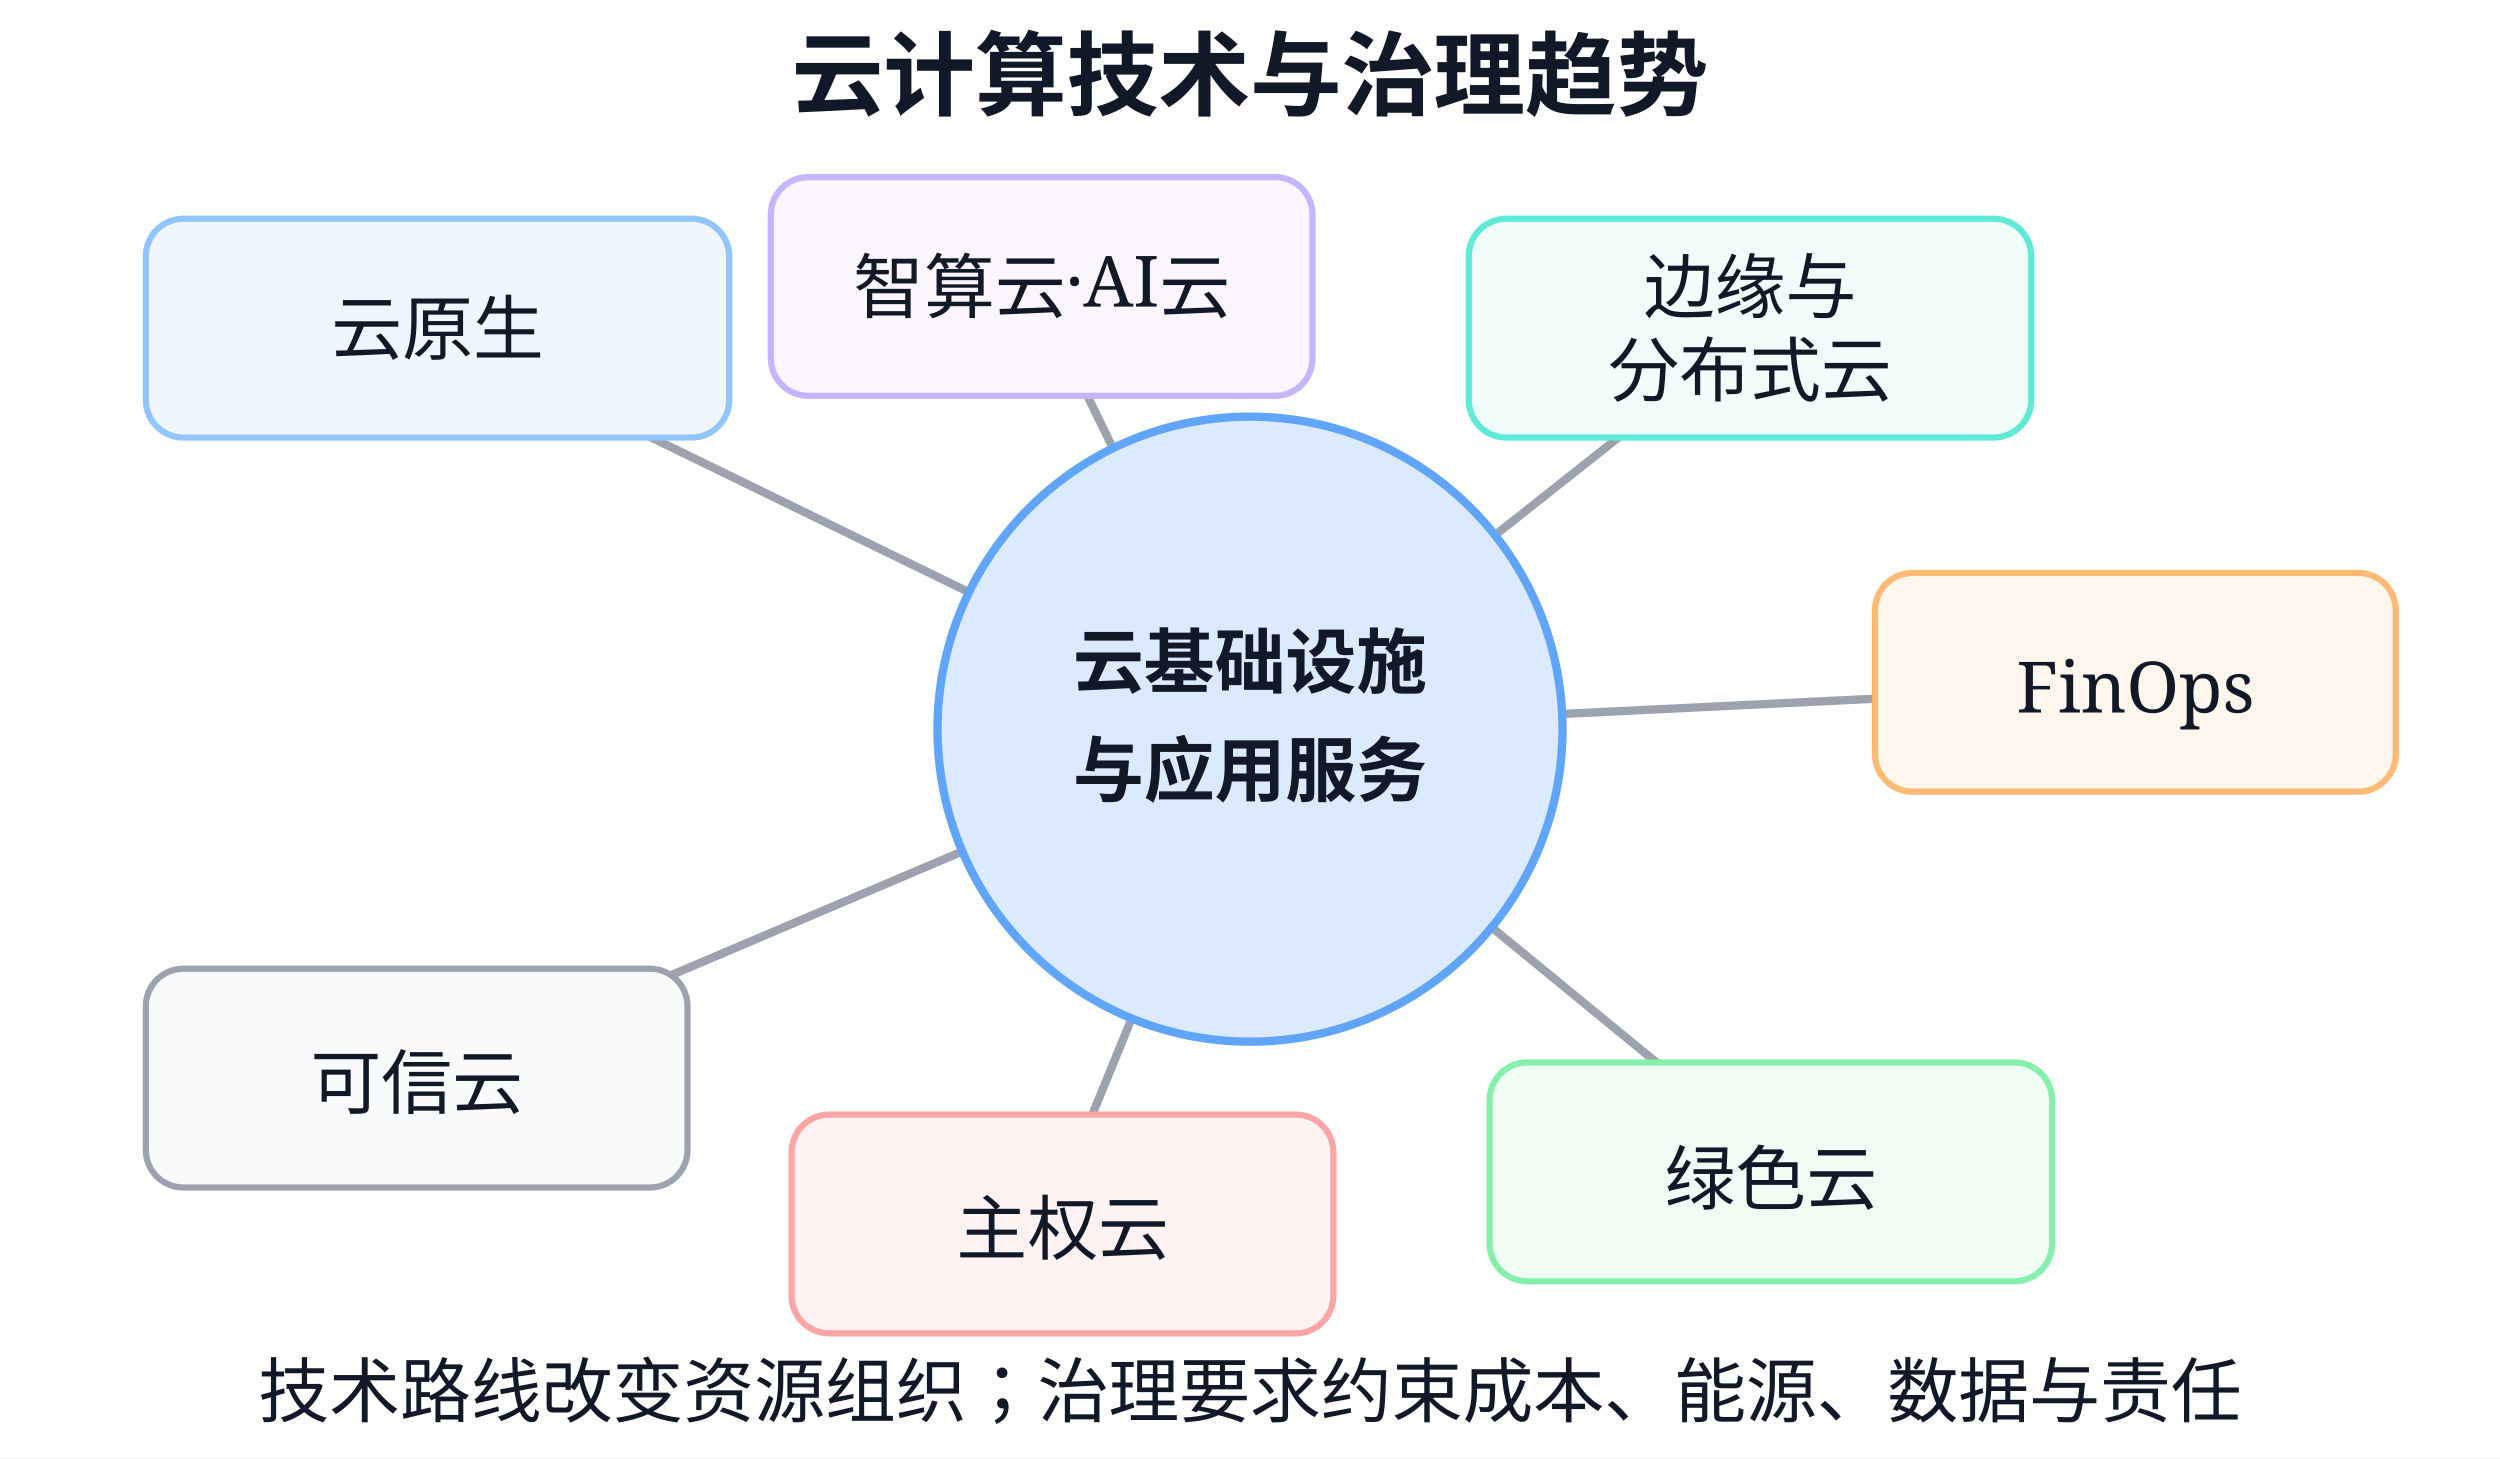
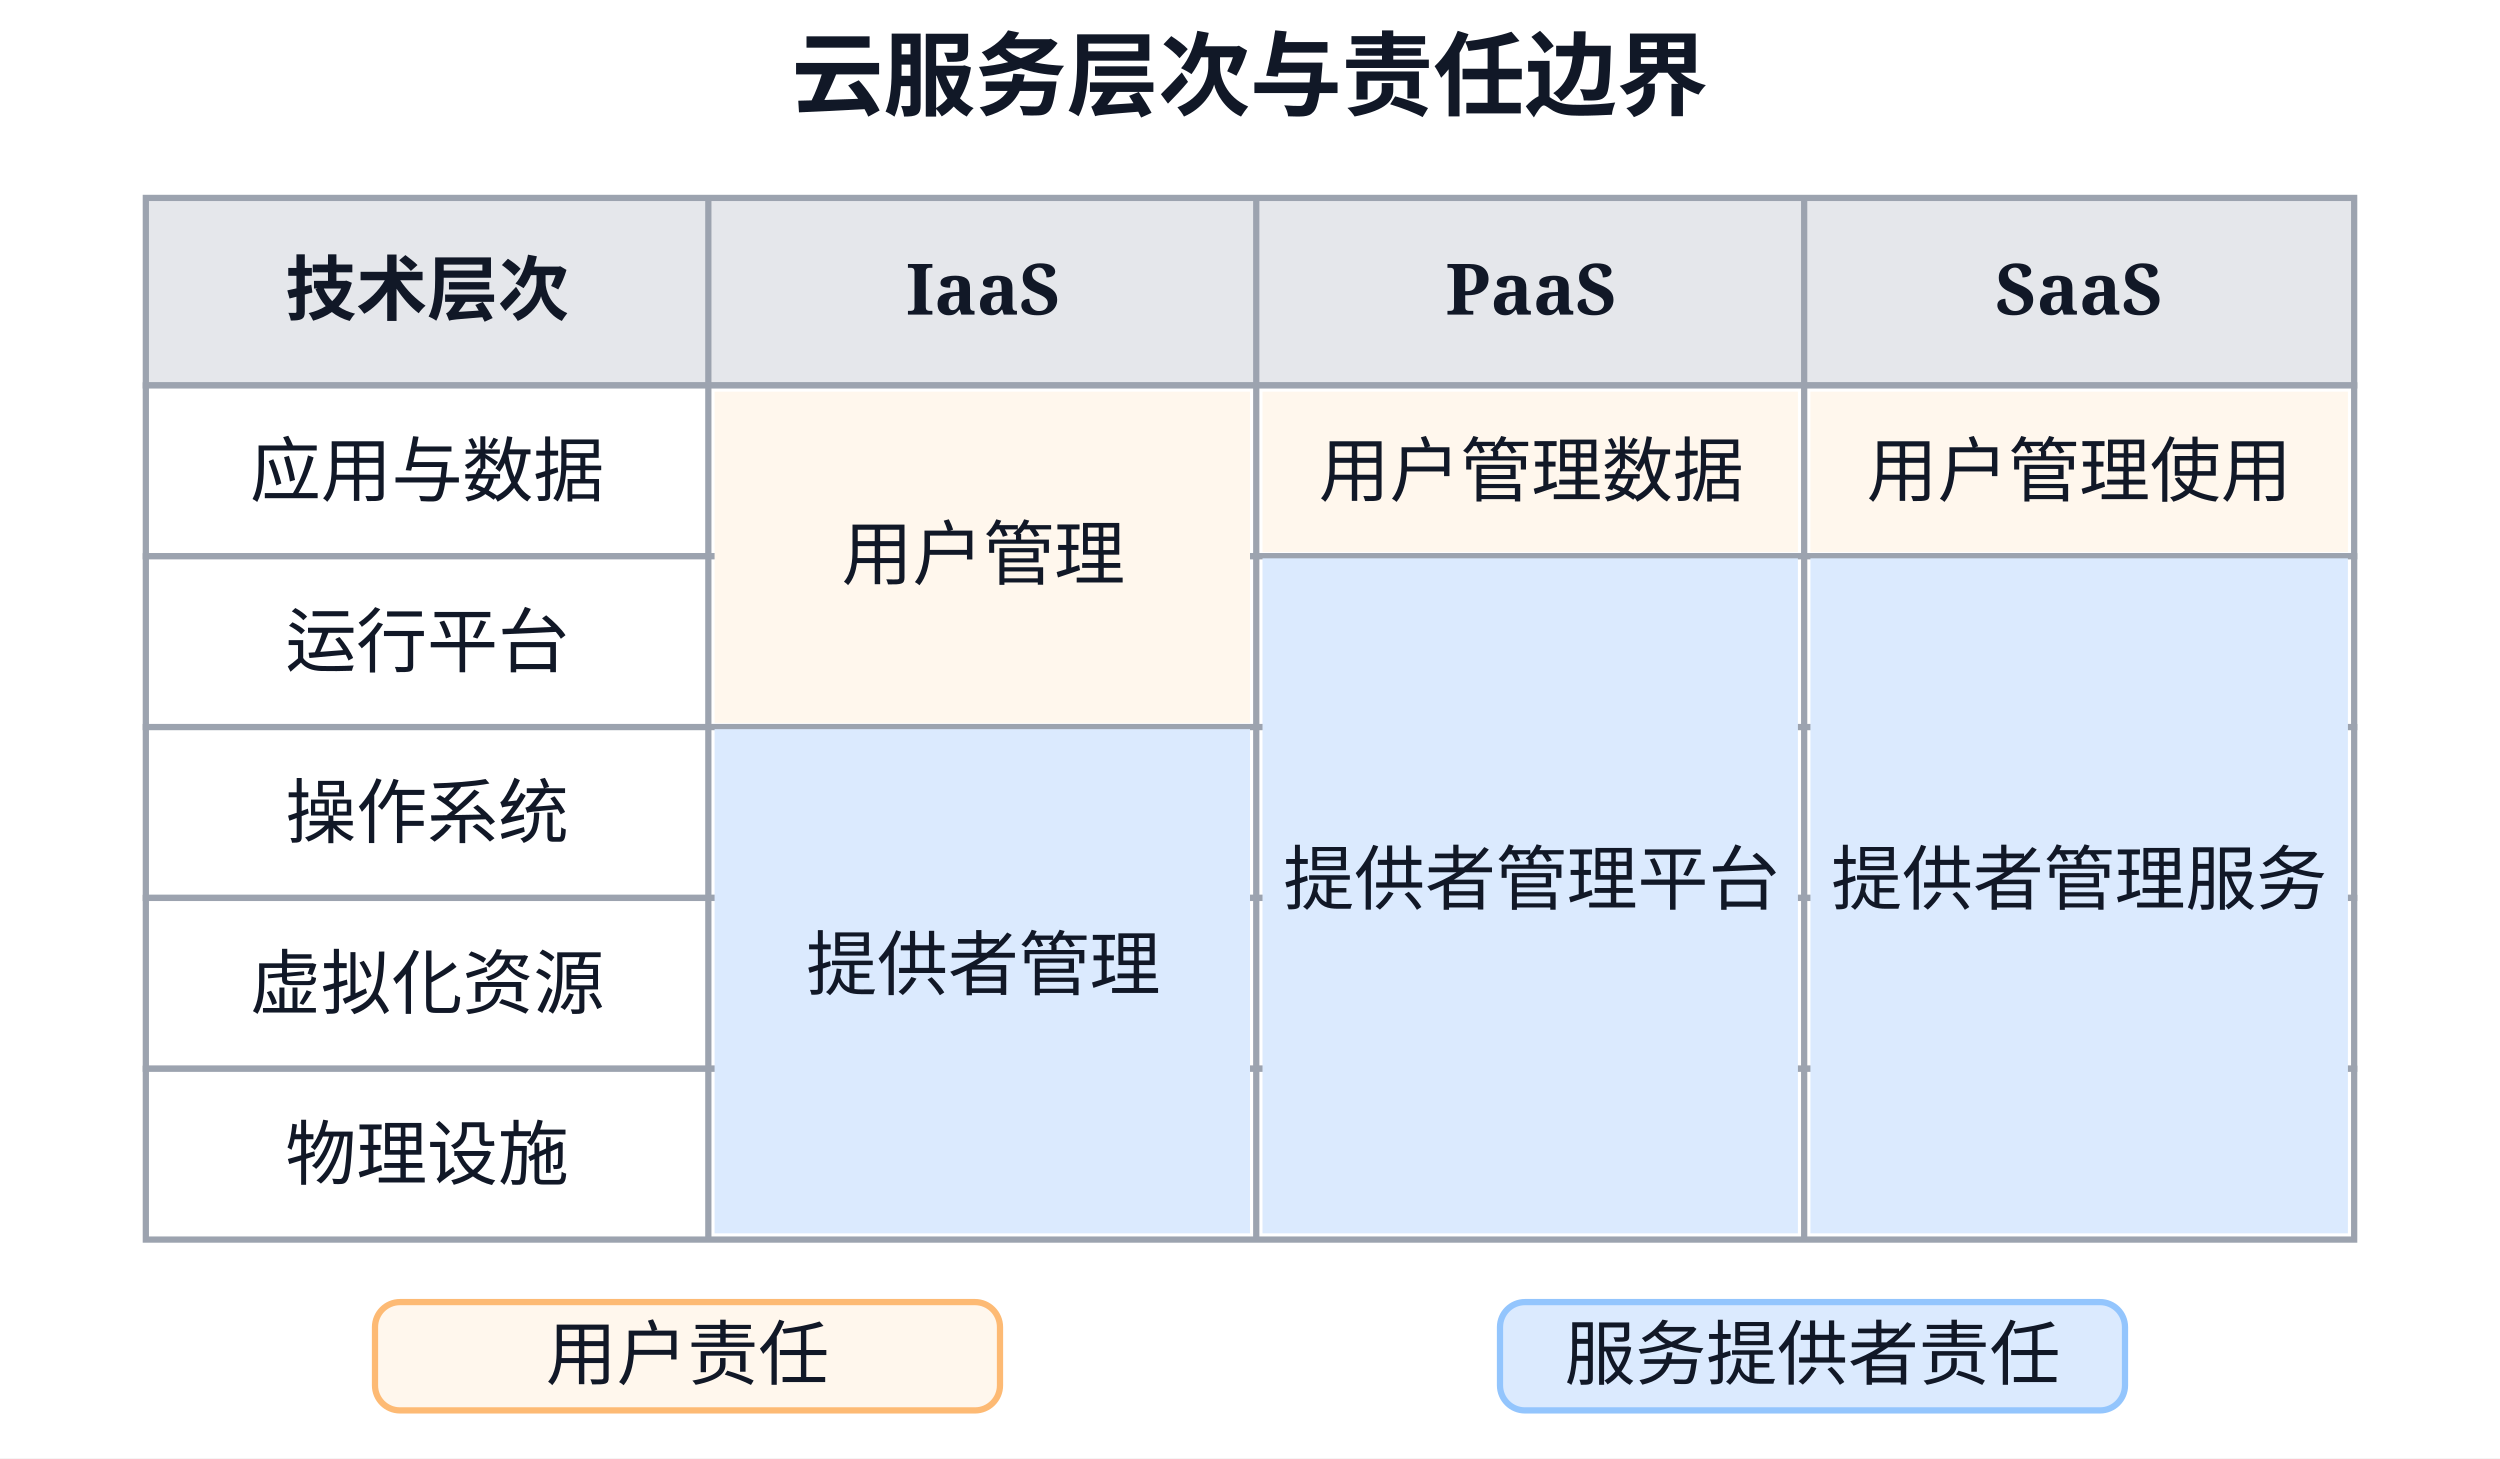
<svg xmlns="http://www.w3.org/2000/svg" viewBox="0 0 1200 700" width="1200" height="700">
  <style>text { font-family: SimSun, '宋体', serif; fill: #111827; }</style>
  <rect width="1200" height="700" fill="#ffffff" />
-   <text x="600" y="52" text-anchor="middle" font-size="44" font-weight="700">云计算技术与治理趋势</text>
-   <g stroke="#9ca3af" stroke-width="4">
-     <line x1="600" y1="350" x2="210" y2="160" />
-     <line x1="600" y1="350" x2="500" y2="145" />
-     <line x1="600" y1="350" x2="840" y2="160" />
-     <line x1="600" y1="350" x2="1010" y2="330" />
-     <line x1="600" y1="350" x2="850" y2="555" />
-     <line x1="600" y1="350" x2="510" y2="570" />
-     <line x1="600" y1="350" x2="200" y2="520" />
+   <text x="600" y="52" text-anchor="middle" font-size="44" font-weight="700">云服务层次与责任边界</text>
+   <g stroke="#9ca3af" stroke-width="3">
+     <rect x="70" y="95" width="1060" height="90" fill="#e5e7eb" />
+     <rect x="70" y="185" width="1060" height="82" fill="#ffffff" />
+     <rect x="70" y="267" width="1060" height="82" fill="#ffffff" />
+     <rect x="70" y="349" width="1060" height="82" fill="#ffffff" />
+     <rect x="70" y="431" width="1060" height="82" fill="#ffffff" />
+     <rect x="70" y="513" width="1060" height="82" fill="#ffffff" />
+     <path d="M340 95 V595 M603 95 V595 M866 95 V595" />
  </g>
-   <circle cx="600" cy="350" r="150" fill="#dbeafe" stroke="#60a5fa" stroke-width="4" />
-   <text x="600" y="330" text-anchor="middle" font-size="34" font-weight="700">云基础设施</text>
-   <text x="600" y="382" text-anchor="middle" font-size="34" font-weight="700">与应用服务</text>
+   <g font-weight="700">
+     <text x="205" y="151" text-anchor="middle" font-size="34">技术层次</text>
+     <text x="472" y="151" text-anchor="middle" font-size="34">IaaS</text>
+     <text x="735" y="151" text-anchor="middle" font-size="34">PaaS</text>
+     <text x="998" y="151" text-anchor="middle" font-size="34">SaaS</text>
+   </g>
  <g>
-     <rect x="70" y="105" width="280" height="105" rx="18" fill="#eff6ff" stroke="#93c5fd" stroke-width="3" />
-     <text x="210" y="170" text-anchor="middle" font-size="34">云原生</text>
-     <rect x="370" y="85" width="260" height="105" rx="18" fill="#faf5ff" stroke="#c4b5fd" stroke-width="3" />
-     <text x="500" y="150" text-anchor="middle" font-size="34">智算云·AI云</text>
-     <rect x="705" y="105" width="270" height="105" rx="18" fill="#f0fdfa" stroke="#5eead4" stroke-width="3" />
-     <text x="840" y="150" text-anchor="middle" font-size="34">边缘与</text>
-     <text x="840" y="190" text-anchor="middle" font-size="34">分布式云</text>
-     <rect x="900" y="275" width="250" height="105" rx="18" fill="#fff7ed" stroke="#fdba74" stroke-width="3" />
-     <text x="1025" y="342" text-anchor="middle" font-size="34">FinOps</text>
-     <rect x="715" y="510" width="270" height="105" rx="18" fill="#f0fdf4" stroke="#86efac" stroke-width="3" />
-     <text x="850" y="578" text-anchor="middle" font-size="34">绿色云</text>
-     <rect x="380" y="535" width="260" height="105" rx="18" fill="#fef2f2" stroke="#fca5a5" stroke-width="3" />
-     <text x="510" y="602" text-anchor="middle" font-size="34">主权云</text>
-     <rect x="70" y="465" width="260" height="105" rx="18" fill="#f9fafb" stroke="#9ca3af" stroke-width="3" />
-     <text x="200" y="532" text-anchor="middle" font-size="34">可信云</text>
+     <text x="205" y="238" text-anchor="middle" font-size="34">应用与数据</text>
+     <text x="205" y="320" text-anchor="middle" font-size="34">运行平台</text>
+     <text x="205" y="402" text-anchor="middle" font-size="34">操作系统</text>
+     <text x="205" y="484" text-anchor="middle" font-size="34">虚拟化资源</text>
+     <text x="205" y="566" text-anchor="middle" font-size="34">物理设施</text>
  </g>
-   <text x="600" y="680" text-anchor="middle" font-size="34" fill="#6b7280">技术路线改变资源组织；治理要求约束成本、能源、数据与责任</text>
+   <g>
+     <rect x="343" y="188" width="257" height="159" fill="#fff7ed" />
+     <rect x="343" y="350" width="257" height="242" fill="#dbeafe" />
+     <rect x="606" y="188" width="257" height="77" fill="#fff7ed" />
+     <rect x="606" y="268" width="257" height="324" fill="#dbeafe" />
+     <rect x="869" y="188" width="258" height="77" fill="#fff7ed" />
+     <rect x="869" y="268" width="258" height="324" fill="#dbeafe" />
+     <text x="472" y="278" text-anchor="middle" font-size="34">用户管理</text>
+     <text x="472" y="475" text-anchor="middle" font-size="34">提供者管理</text>
+     <text x="735" y="238" text-anchor="middle" font-size="34">用户管理数据</text>
+     <text x="735" y="434" text-anchor="middle" font-size="34">提供者管理平台</text>
+     <text x="998" y="238" text-anchor="middle" font-size="34">用户管理使用</text>
+     <text x="998" y="434" text-anchor="middle" font-size="34">提供者管理服务</text>
+   </g>
+   <rect x="180" y="625" width="300" height="52" rx="12" fill="#fff7ed" stroke="#fdba74" stroke-width="3" />
+   <text x="330" y="662" text-anchor="middle" font-size="34">用户责任</text>
+   <rect x="720" y="625" width="300" height="52" rx="12" fill="#dbeafe" stroke="#93c5fd" stroke-width="3" />
+   <text x="870" y="662" text-anchor="middle" font-size="34">服务提供者责任</text>
</svg>
